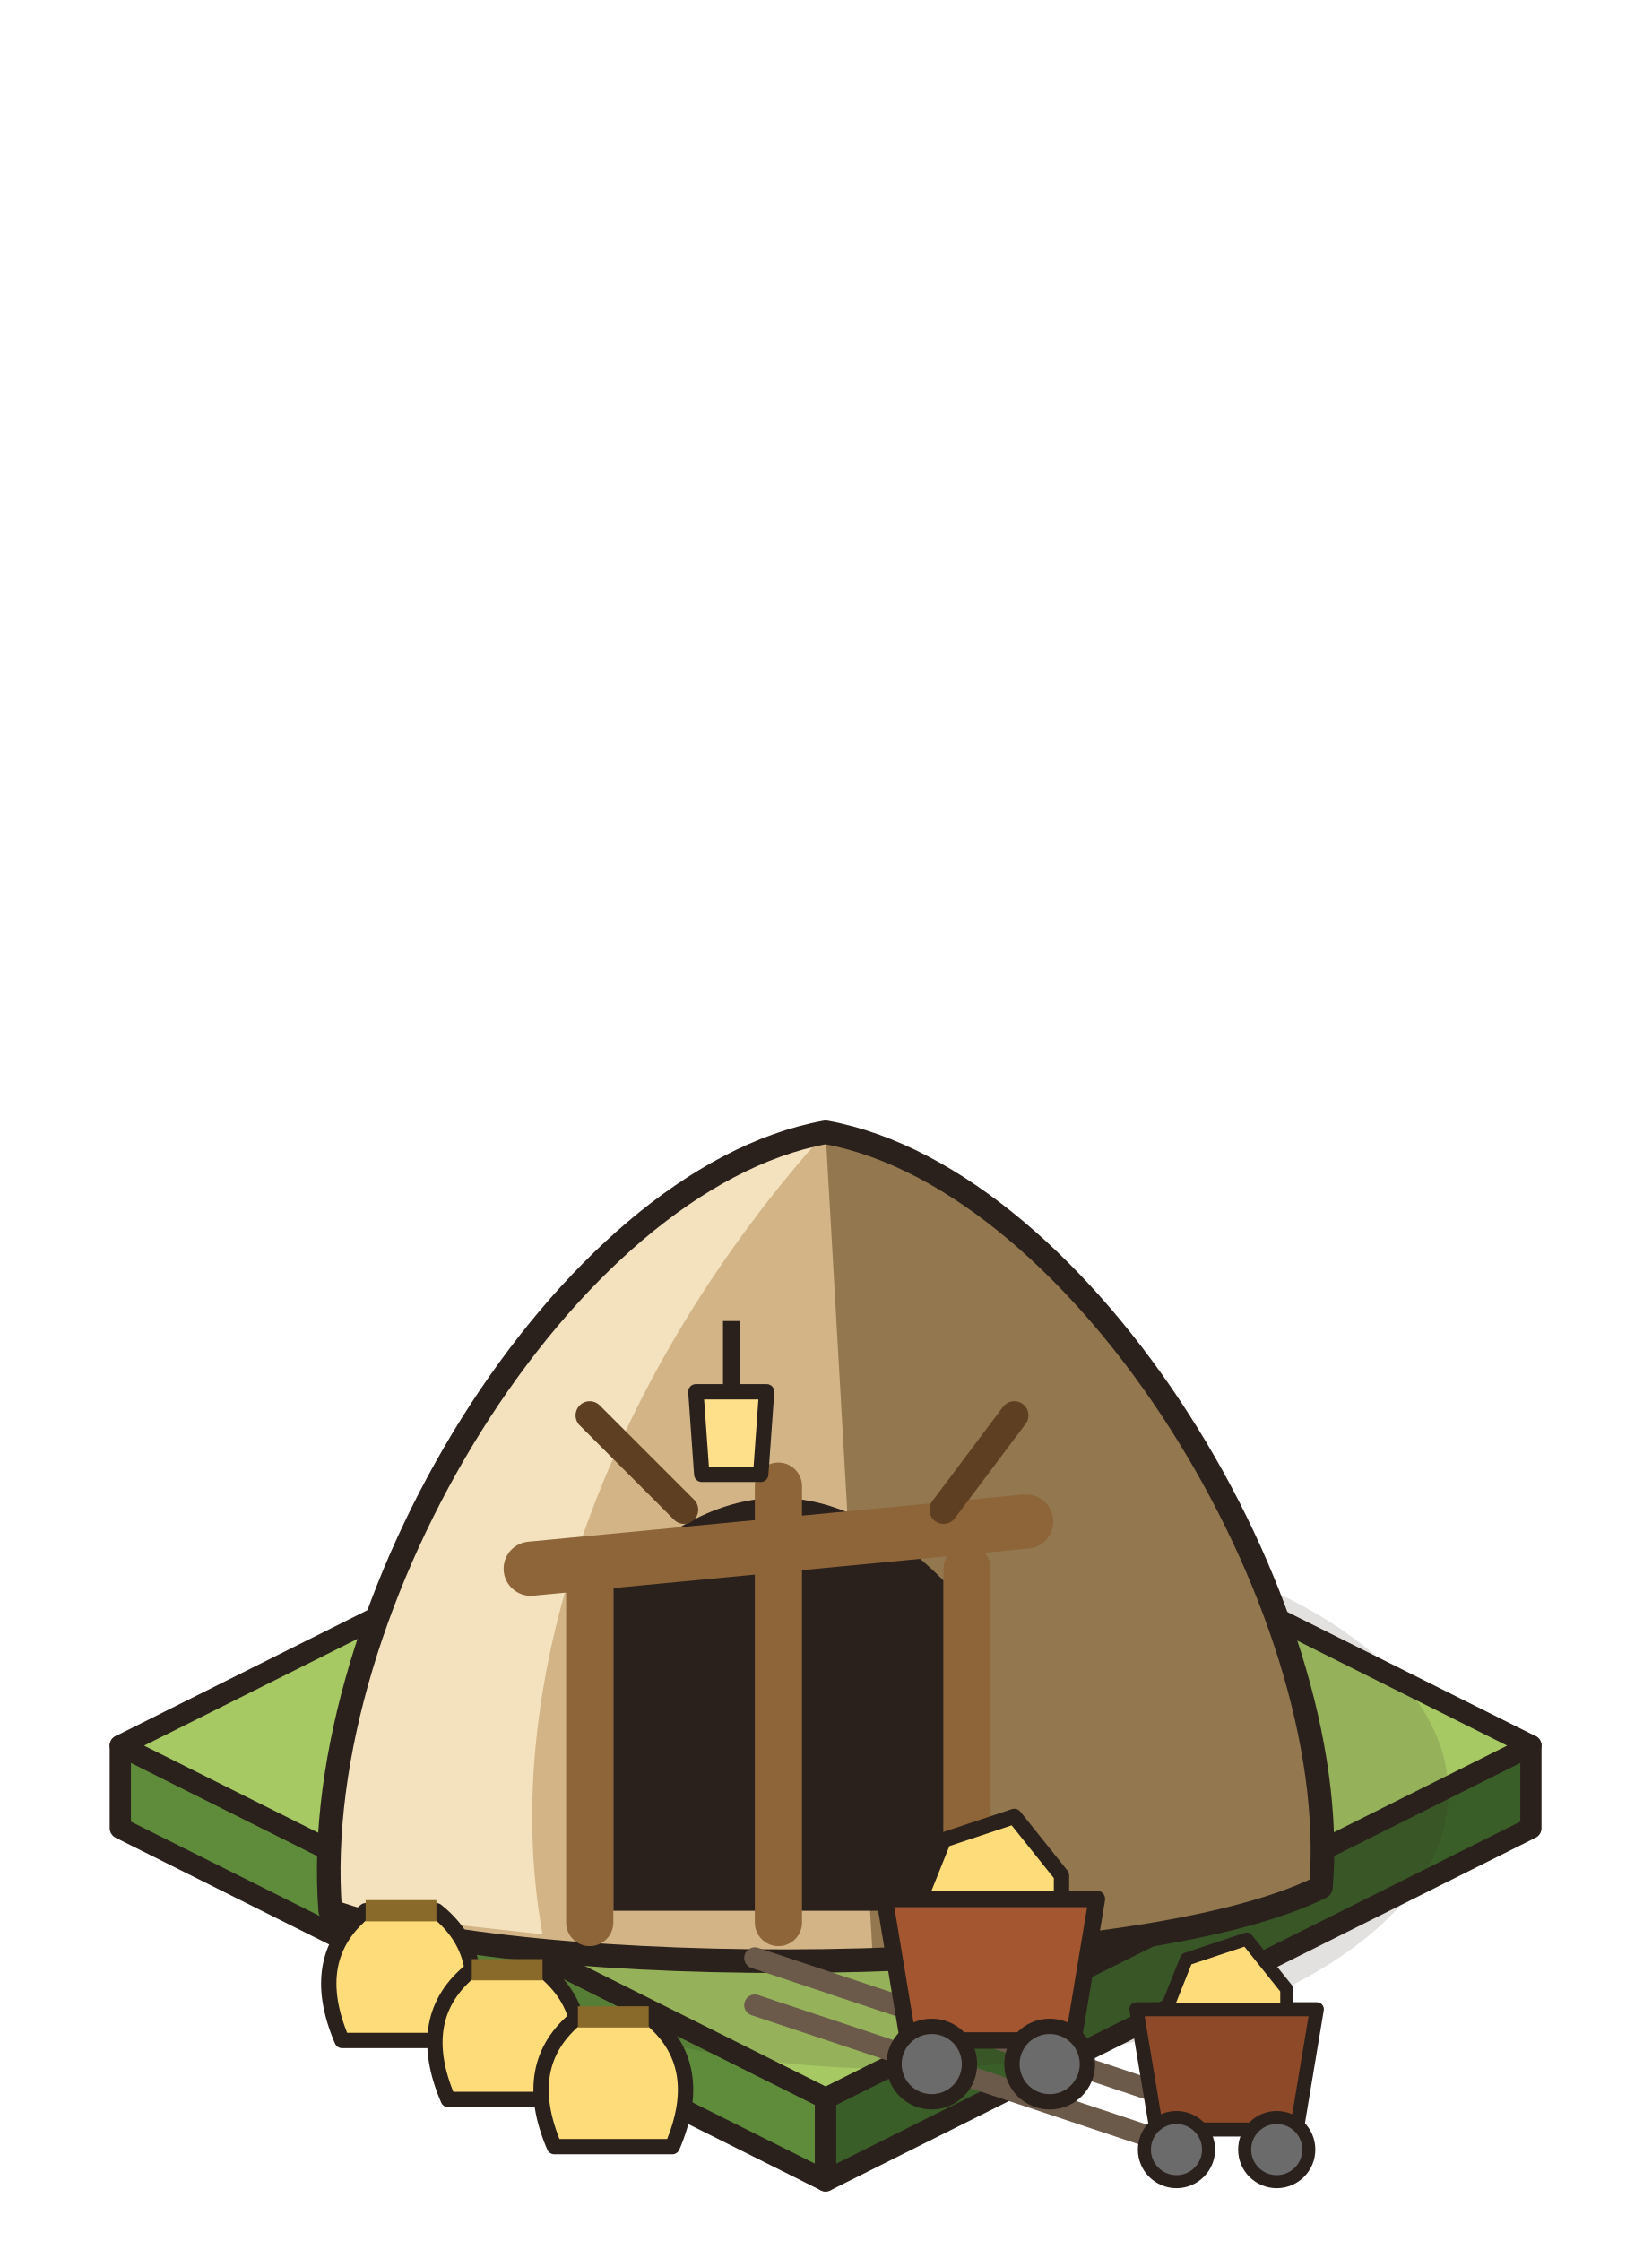
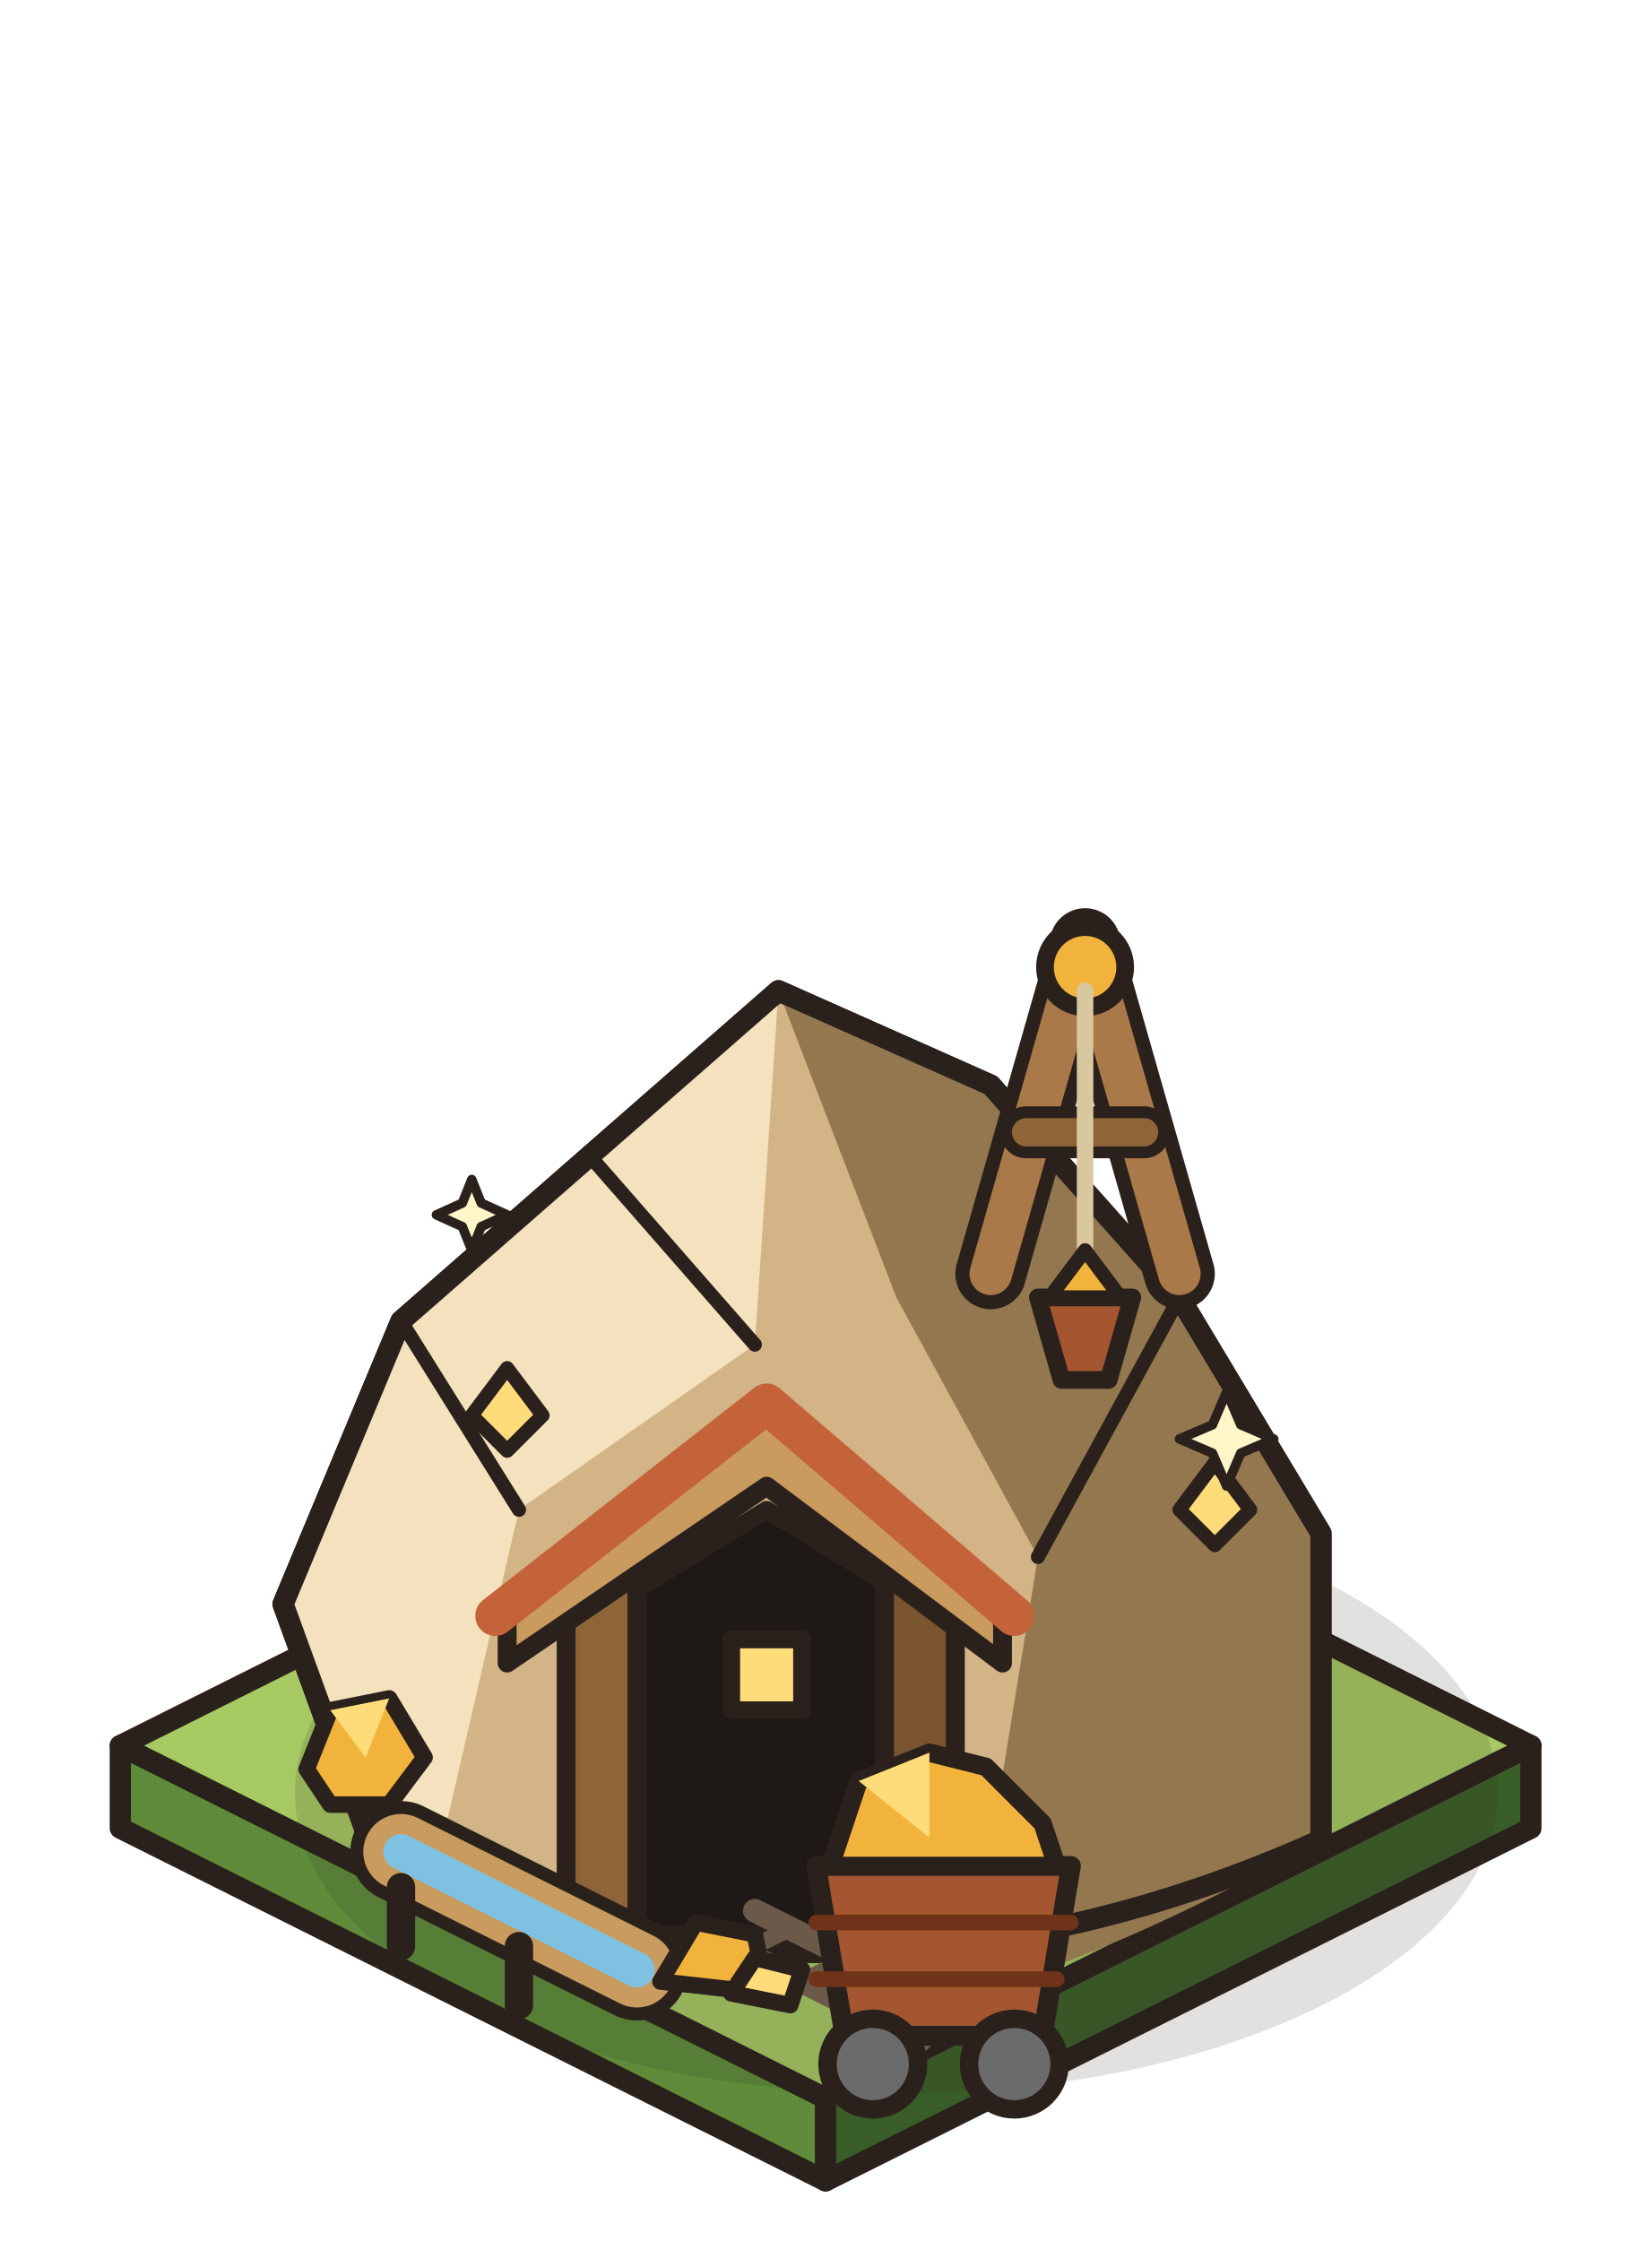
<svg xmlns="http://www.w3.org/2000/svg" viewBox="-70 -122 140 190" width="280" height="380">
  <path d="M-59.8 26L0 55.9L0 62.9L-59.8 33Z" fill="#5E8C3A" stroke="#2B211C" stroke-width="1.8" stroke-linejoin="round" />
  <path d="M59.8 26L0 55.9L0 62.9L59.8 33Z" fill="#3A5E27" stroke="#2B211C" stroke-width="1.8" stroke-linejoin="round" />
  <path d="M0 -3.9L59.8 26L0 55.9L-59.8 26Z" fill="#A6C964" stroke="#2B211C" stroke-width="1.8" stroke-linejoin="round" />
-   <ellipse cx="6" cy="30" rx="46.8" ry="23.4" fill="#2B211C" opacity="0.14" />
-   <path d="M-42 40C-44 14 -22 -22 0 -26C22 -22 44 14 42 38C26 46 -26 46 -42 40Z" fill="#D2B486" />
-   <path d="M0 -26C22 -22 44 14 42 38C30 43 12 44 4 44Z" fill="#93774F" />
-   <path d="M-42 40C-44 14 -22 -22 0 -26C-18 -6 -28 20 -24 42Z" fill="#F4E2BE" />
-   <path d="M-42 40C-44 14 -22 -22 0 -26C22 -22 44 14 42 38C26 46 -26 46 -42 40Z" fill="none" stroke="#2B211C" stroke-width="2" stroke-linejoin="round" />
-   <path d="M-18 40L-18 12Q-4 -2 10 12L10 40Z" fill="#2B211C" />
-   <path d="M-20 41L-20 11M-4 41L-4 4M12 41L12 11" fill="none" stroke="#8E6539" stroke-width="4" stroke-linecap="round" />
-   <path d="M-25 11L17 7" fill="none" stroke="#8E6539" stroke-width="4.6" stroke-linecap="round" />
-   <path d="M-20 -2L-12 6M16 -2L10 6" fill="none" stroke="#5E3F22" stroke-width="2.4" stroke-linecap="round" />
-   <path d="M-8 -10L-8 -4" fill="none" stroke="#2B211C" stroke-width="1.4" />
-   <path d="M-11 -4L-5 -4L-5.5 3L-10.5 3Z" fill="#FFE08A" stroke="#2B211C" stroke-width="1.3" stroke-linejoin="round" />
-   <path d="M-6 44L30 56M-6 48L30 60" fill="none" stroke="#6B5A4A" stroke-width="1.8" stroke-linecap="round" />
-   <g class="anim-cart">
-     <g transform="translate(14 48)">
-       <path d="M-9 -9L9 -9L7 3L-7 3Z" fill="#A3562F" stroke="#2B211C" stroke-width="1.4" stroke-linejoin="round" />
-       <path d="M-6 -9L-4 -14L2 -16L6 -11L6 -9Z" fill="#FFDC7A" stroke="#2B211C" stroke-width="1.3" stroke-linejoin="round" />
-       <circle cx="-5" cy="5" r="3.2" fill="#6B6B6B" stroke="#2B211C" stroke-width="1.3" />
-       <circle cx="5" cy="5" r="3.2" fill="#6B6B6B" stroke="#2B211C" stroke-width="1.3" />
+   <ellipse cx="6" cy="30" rx="51" ry="25.5" fill="#2B211C" opacity="0.14" />
+   <g stroke="#2B211C" stroke-width="1.8" stroke-linejoin="round" stroke-linecap="round">
+     <path d="M-38 36L-46 14L-36 -10L-20 -24L-4 -38L14 -30L30 -12L42 8L42 34Q2 52 -38 36Z" fill="#D2B486" />
+     <path d="M-46 14L-36 -10L-20 -24L-4 -38L-6 -8L-26 6L-32 32L-38 36Z" fill="#F4E2BE" stroke="none" />
+     <path d="M-4 -38L14 -30L30 -12L42 8L42 34Q24 44 12 47L18 10L6 -12Z" fill="#93774F" stroke="none" />
+     <path d="M-38 36L-46 14L-36 -10L-20 -24L-4 -38L14 -30L30 -12L42 8L42 34Q2 52 -38 36Z" fill="none" />
+     <path d="M-20 -24L-6 -8M-36 -10L-26 6M30 -12L18 10" fill="none" stroke-width="1.2" />
+     <path d="M-18 42L-18 14L-5 6L8 14L8 42Z" fill="#1E1816" stroke-width="1.5" />
+     <path d="M-22 44L-16 44L-16 12L-22 12Z" fill="#8E6539" stroke-width="1.6" />
+     <path d="M5 44L11 44L11 12L5 12Z" fill="#7A5530" stroke-width="1.6" />
+     <path d="M-27 14L-5 -2L15 14L15 19L-5 4L-27 19Z" fill="#C99B5E" stroke-width="1.6" />
+     <path d="M-28 15L-5 -3L16 15" fill="none" stroke="#C4623A" stroke-width="3.4" />
+     <path d="M-8 17L-2 17L-2 23L-8 23Z" fill="#FFDC7A" stroke-width="1.5" />
+     <path d="M-6 40L12 49M-10 42L8 51" fill="none" stroke="#6B5A4A" stroke-width="2" />
+     <path d="M-3 41.5L-7 43.5M2 44L-2 46M7 46.5L3 48.5" fill="none" stroke="#6B5A4A" stroke-width="1.4" />
+     <g class="anim-cart">
+       <g transform="translate(10 47) scale(1.2)">
+         <path d="M-9 -9L9 -9L7 3L-7 3Z" fill="#A3562F" stroke-width="1.4" />
+         <path d="M-9 -5L9 -5M-9 -1L8 -1" fill="none" stroke="#6E3318" stroke-width="1.1" />
+         <path d="M-8 -9L-6 -15L-1 -17L3 -16L7 -12L8 -9Z" fill="#F2B33D" stroke-width="1.3" />
+         <path d="M-6 -15L-1 -17L-1 -11Z" fill="#FFDC7A" stroke="none" />
+         <circle cx="-5" cy="5" r="3.2" fill="#6B6B6B" stroke-width="1.3" />
+         <circle cx="5" cy="5" r="3.2" fill="#6B6B6B" stroke-width="1.3" />
+       </g>
    </g>
-     <g transform="translate(34 56) scale(0.85)">
-       <path d="M-9 -9L9 -9L7 3L-7 3Z" fill="#8E4A28" stroke="#2B211C" stroke-width="1.4" stroke-linejoin="round" />
-       <path d="M-6 -9L-4 -14L2 -16L6 -11L6 -9Z" fill="#FFDC7A" stroke="#2B211C" stroke-width="1.3" stroke-linejoin="round" />
-       <circle cx="-5" cy="5" r="3.2" fill="#6B6B6B" stroke="#2B211C" stroke-width="1.3" />
-       <circle cx="5" cy="5" r="3.2" fill="#6B6B6B" stroke="#2B211C" stroke-width="1.3" />
+     <path d="M14 -14L22 -42L30 -14" fill="none" stroke-width="6" />
+     <path d="M14 -14L22 -42L30 -14" fill="none" stroke="#A9794A" stroke-width="3.6" />
+     <path d="M17 -26L27 -26" fill="none" stroke-width="4.4" />
+     <path d="M17 -26L27 -26" fill="none" stroke="#8E6539" stroke-width="2.4" />
+     <circle cx="22" cy="-40" r="3.4" fill="#F2B33D" stroke-width="1.5" />
+     <path d="M22 -38L22 -12" fill="none" stroke="#D9C7A0" stroke-width="1.4" />
+     <path d="M18 -12L26 -12L24 -5L20 -5Z" fill="#A3562F" stroke-width="1.5" />
+     <path d="M19 -12L25 -12L22 -16Z" fill="#F2B33D" stroke-width="1.2" />
+     <path d="M-36 35L-16 45" fill="none" stroke-width="8.6" />
+     <path d="M-36 35L-16 45" fill="none" stroke="#C99B5E" stroke-width="6.4" />
+     <path d="M-36 35L-16 45" fill="none" stroke="#7FC1E0" stroke-width="3" />
+     <path d="M-36 38L-36 43M-26 43L-26 48" fill="none" stroke-width="2.4" />
+     <g stroke-width="1.4">
+       <path d="M-14 46L-11 41L-6 42L-5 47Z" fill="#F2B33D" />
+       <path d="M-8 47L-6 44L-2 45L-3 48Z" fill="#FFDC7A" />
+       <path d="M-44 28L-42 23L-37 22L-34 27L-37 31L-42 31Z" fill="#F2B33D" />
+       <path d="M-42 23L-37 22L-39 27Z" fill="#FFDC7A" stroke="none" />
    </g>
-   </g>
-   <g transform="translate(-36 46)">
-     <path d="M-5 5Q-8 -2 -3 -6L3 -6Q8 -2 5 5Z" fill="#FFDC7A" stroke="#2B211C" stroke-width="1.3" stroke-linejoin="round" />
-     <path d="M-3 -6L3 -6" fill="none" stroke="#8A6A2A" stroke-width="1.8" />
-   </g>
-   <g transform="translate(-27 51)">
-     <path d="M-5 5Q-8 -2 -3 -6L3 -6Q8 -2 5 5Z" fill="#FFDC7A" stroke="#2B211C" stroke-width="1.3" stroke-linejoin="round" />
-     <path d="M-3 -6L3 -6" fill="none" stroke="#8A6A2A" stroke-width="1.8" />
-   </g>
-   <g transform="translate(-18 55)">
-     <path d="M-5 5Q-8 -2 -3 -6L3 -6Q8 -2 5 5Z" fill="#FFDC7A" stroke="#2B211C" stroke-width="1.3" stroke-linejoin="round" />
-     <path d="M-3 -6L3 -6" fill="none" stroke="#8A6A2A" stroke-width="1.8" />
+     <path d="M-30 -2L-27 -6L-24 -2L-27 1Z" fill="#FFDC7A" stroke-width="1.2" />
+     <path d="M30 6L33 2L36 6L33 9Z" fill="#FFDC7A" stroke-width="1.2" />
+     <path d="M34 -4L35.2 -1.2L38 0L35.2 1.2L34 4L32.8 1.2L30 0L32.8 -1.2Z" fill="#FFF6C8" stroke-width="0.8" />
+     <path d="M-30 -22L-29.2 -20L-27 -19L-29.2 -18L-30 -16L-30.8 -18L-33 -19L-30.8 -20Z" fill="#FFF6C8" stroke-width="0.8" />
  </g>
</svg>
